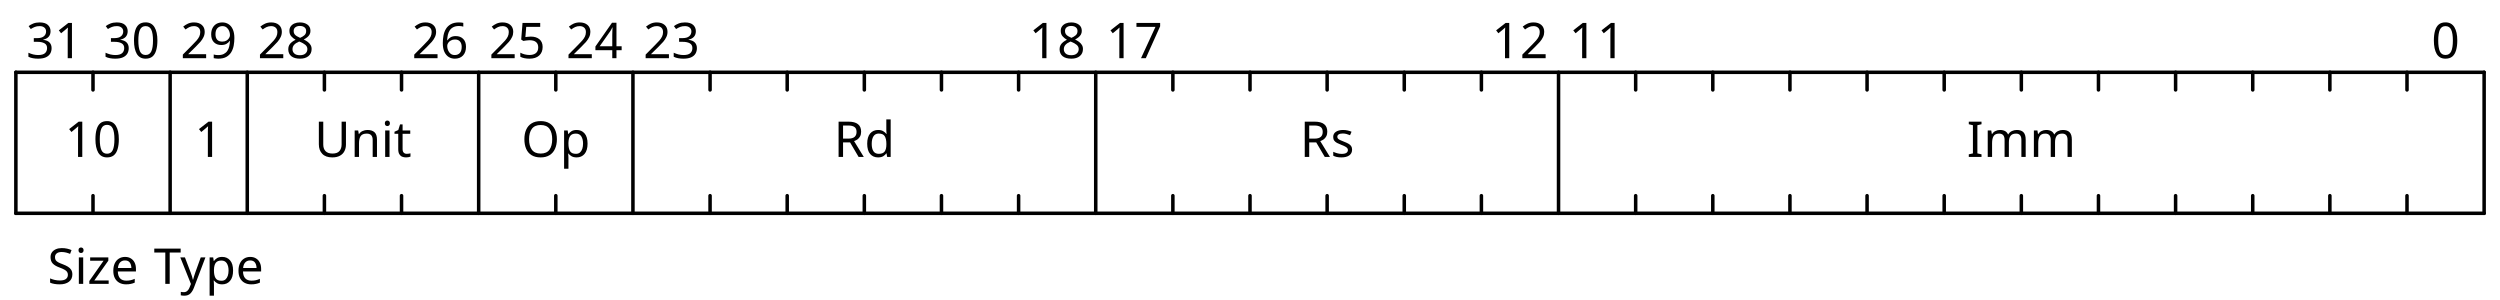
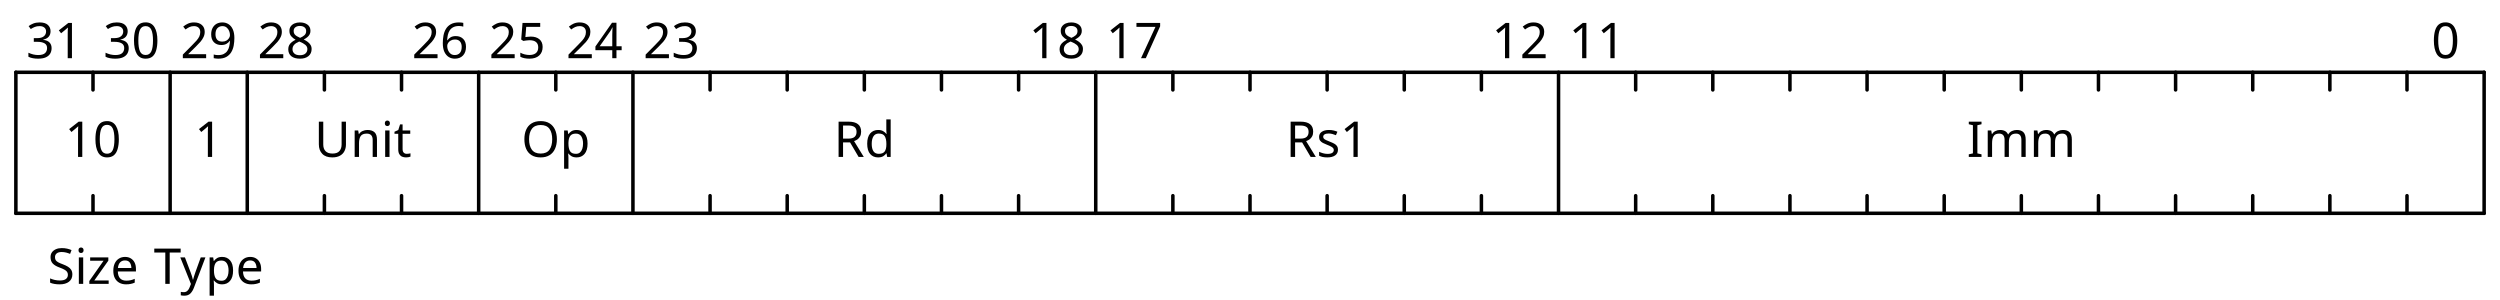
<svg xmlns="http://www.w3.org/2000/svg" width="709" height="85" viewBox="0 0 709 85">
  <g transform="translate(4.5,0.5)">
    <g stroke="black" stroke-width="1" stroke-linecap="round" transform="translate(0,20)">
      <line x2="700" />
      <line y2="40" />
      <line x2="700" y1="40" y2="40" />
      <line x1="700" x2="700" y2="40" />
      <line x1="678.125" x2="678.125" y2="5" />
      <line x1="678.125" x2="678.125" y1="35" y2="40" />
      <line x1="656.25" x2="656.25" y2="5" />
      <line x1="656.25" x2="656.25" y1="35" y2="40" />
      <line x1="634.375" x2="634.375" y2="5" />
      <line x1="634.375" x2="634.375" y1="35" y2="40" />
      <line x1="612.5" x2="612.5" y2="5" />
      <line x1="612.5" x2="612.5" y1="35" y2="40" />
      <line x1="590.625" x2="590.625" y2="5" />
      <line x1="590.625" x2="590.625" y1="35" y2="40" />
      <line x1="568.75" x2="568.75" y2="5" />
      <line x1="568.75" x2="568.75" y1="35" y2="40" />
      <line x1="546.875" x2="546.875" y2="5" />
      <line x1="546.875" x2="546.875" y1="35" y2="40" />
      <line x1="525" x2="525" y2="5" />
      <line x1="525" x2="525" y1="35" y2="40" />
      <line x1="503.125" x2="503.125" y2="5" />
      <line x1="503.125" x2="503.125" y1="35" y2="40" />
      <line x1="481.25" x2="481.25" y2="5" />
      <line x1="481.25" x2="481.25" y1="35" y2="40" />
      <line x1="459.375" x2="459.375" y2="5" />
      <line x1="459.375" x2="459.375" y1="35" y2="40" />
      <line x1="437.5" x2="437.5" y2="40" />
      <line x1="415.625" x2="415.625" y2="5" />
      <line x1="415.625" x2="415.625" y1="35" y2="40" />
      <line x1="393.75" x2="393.75" y2="5" />
      <line x1="393.75" x2="393.75" y1="35" y2="40" />
      <line x1="371.875" x2="371.875" y2="5" />
      <line x1="371.875" x2="371.875" y1="35" y2="40" />
      <line x1="350" x2="350" y2="5" />
      <line x1="350" x2="350" y1="35" y2="40" />
      <line x1="328.125" x2="328.125" y2="5" />
      <line x1="328.125" x2="328.125" y1="35" y2="40" />
      <line x1="306.25" x2="306.25" y2="40" />
      <line x1="284.375" x2="284.375" y2="5" />
      <line x1="284.375" x2="284.375" y1="35" y2="40" />
      <line x1="262.5" x2="262.5" y2="5" />
      <line x1="262.5" x2="262.5" y1="35" y2="40" />
      <line x1="240.625" x2="240.625" y2="5" />
      <line x1="240.625" x2="240.625" y1="35" y2="40" />
      <line x1="218.75" x2="218.75" y2="5" />
      <line x1="218.75" x2="218.75" y1="35" y2="40" />
      <line x1="196.875" x2="196.875" y2="5" />
      <line x1="196.875" x2="196.875" y1="35" y2="40" />
      <line x1="175" x2="175" y2="40" />
      <line x1="153.125" x2="153.125" y2="5" />
      <line x1="153.125" x2="153.125" y1="35" y2="40" />
      <line x1="131.25" x2="131.25" y2="40" />
      <line x1="109.375" x2="109.375" y2="5" />
      <line x1="109.375" x2="109.375" y1="35" y2="40" />
      <line x1="87.5" x2="87.5" y2="5" />
      <line x1="87.5" x2="87.5" y1="35" y2="40" />
      <line x1="65.625" x2="65.625" y2="40" />
      <line x1="43.75" x2="43.75" y2="40" />
      <line x1="21.875" x2="21.875" y2="5" />
      <line x1="21.875" x2="21.875" y1="35" y2="40" />
    </g>
    <g text-anchor="middle">
      <g>
        <g transform="translate(0,20)" />
        <g transform="translate(10.9375,16)">
          <text x="678.125" font-size="14" font-family="sans-serif" font-weight="normal">0</text>
          <text x="437.5" font-size="14" font-family="sans-serif" font-weight="normal">11</text>
          <text x="415.625" font-size="14" font-family="sans-serif" font-weight="normal">12</text>
          <text x="306.25" font-size="14" font-family="sans-serif" font-weight="normal">17</text>
          <text x="284.375" font-size="14" font-family="sans-serif" font-weight="normal">18</text>
          <text x="175" font-size="14" font-family="sans-serif" font-weight="normal">23</text>
          <text x="153.125" font-size="14" font-family="sans-serif" font-weight="normal">24</text>
          <text x="131.25" font-size="14" font-family="sans-serif" font-weight="normal">25</text>
          <text x="109.375" font-size="14" font-family="sans-serif" font-weight="normal">26</text>
          <text x="65.625" font-size="14" font-family="sans-serif" font-weight="normal">28</text>
          <text x="43.75" font-size="14" font-family="sans-serif" font-weight="normal">29</text>
          <text x="21.875" font-size="14" font-family="sans-serif" font-weight="normal">30</text>
          <text x="0" font-size="14" font-family="sans-serif" font-weight="normal">31</text>
        </g>
        <g transform="translate(10.9375,44)">
          <text x="557.812" font-size="14" font-family="sans-serif" font-weight="normal">
            <tspan>Imm</tspan>
          </text>
          <text x="360.938" font-size="14" font-family="sans-serif" font-weight="normal">
-             <tspan>Rs</tspan>
+             <tspan>Rs1</tspan>
          </text>
          <text x="229.688" font-size="14" font-family="sans-serif" font-weight="normal">
            <tspan>Rd</tspan>
          </text>
          <text x="142.188" font-size="14" font-family="sans-serif" font-weight="normal">
            <tspan>Op</tspan>
          </text>
          <text x="87.5" font-size="14" font-family="sans-serif" font-weight="normal">
            <tspan>Unit</tspan>
          </text>
          <text x="43.75" font-size="14" font-family="sans-serif" font-weight="normal">
            <tspan>1</tspan>
          </text>
          <text x="10.938" font-size="14" font-family="sans-serif" font-weight="normal">
            <tspan>10</tspan>
          </text>
        </g>
        <g transform="translate(10.9375,80)">
          <text x="43.75" font-size="14" font-family="sans-serif" font-weight="normal">
            <tspan>Type</tspan>
          </text>
          <text x="10.938" font-size="14" font-family="sans-serif" font-weight="normal">
            <tspan>Size</tspan>
          </text>
        </g>
      </g>
    </g>
  </g>
</svg>
